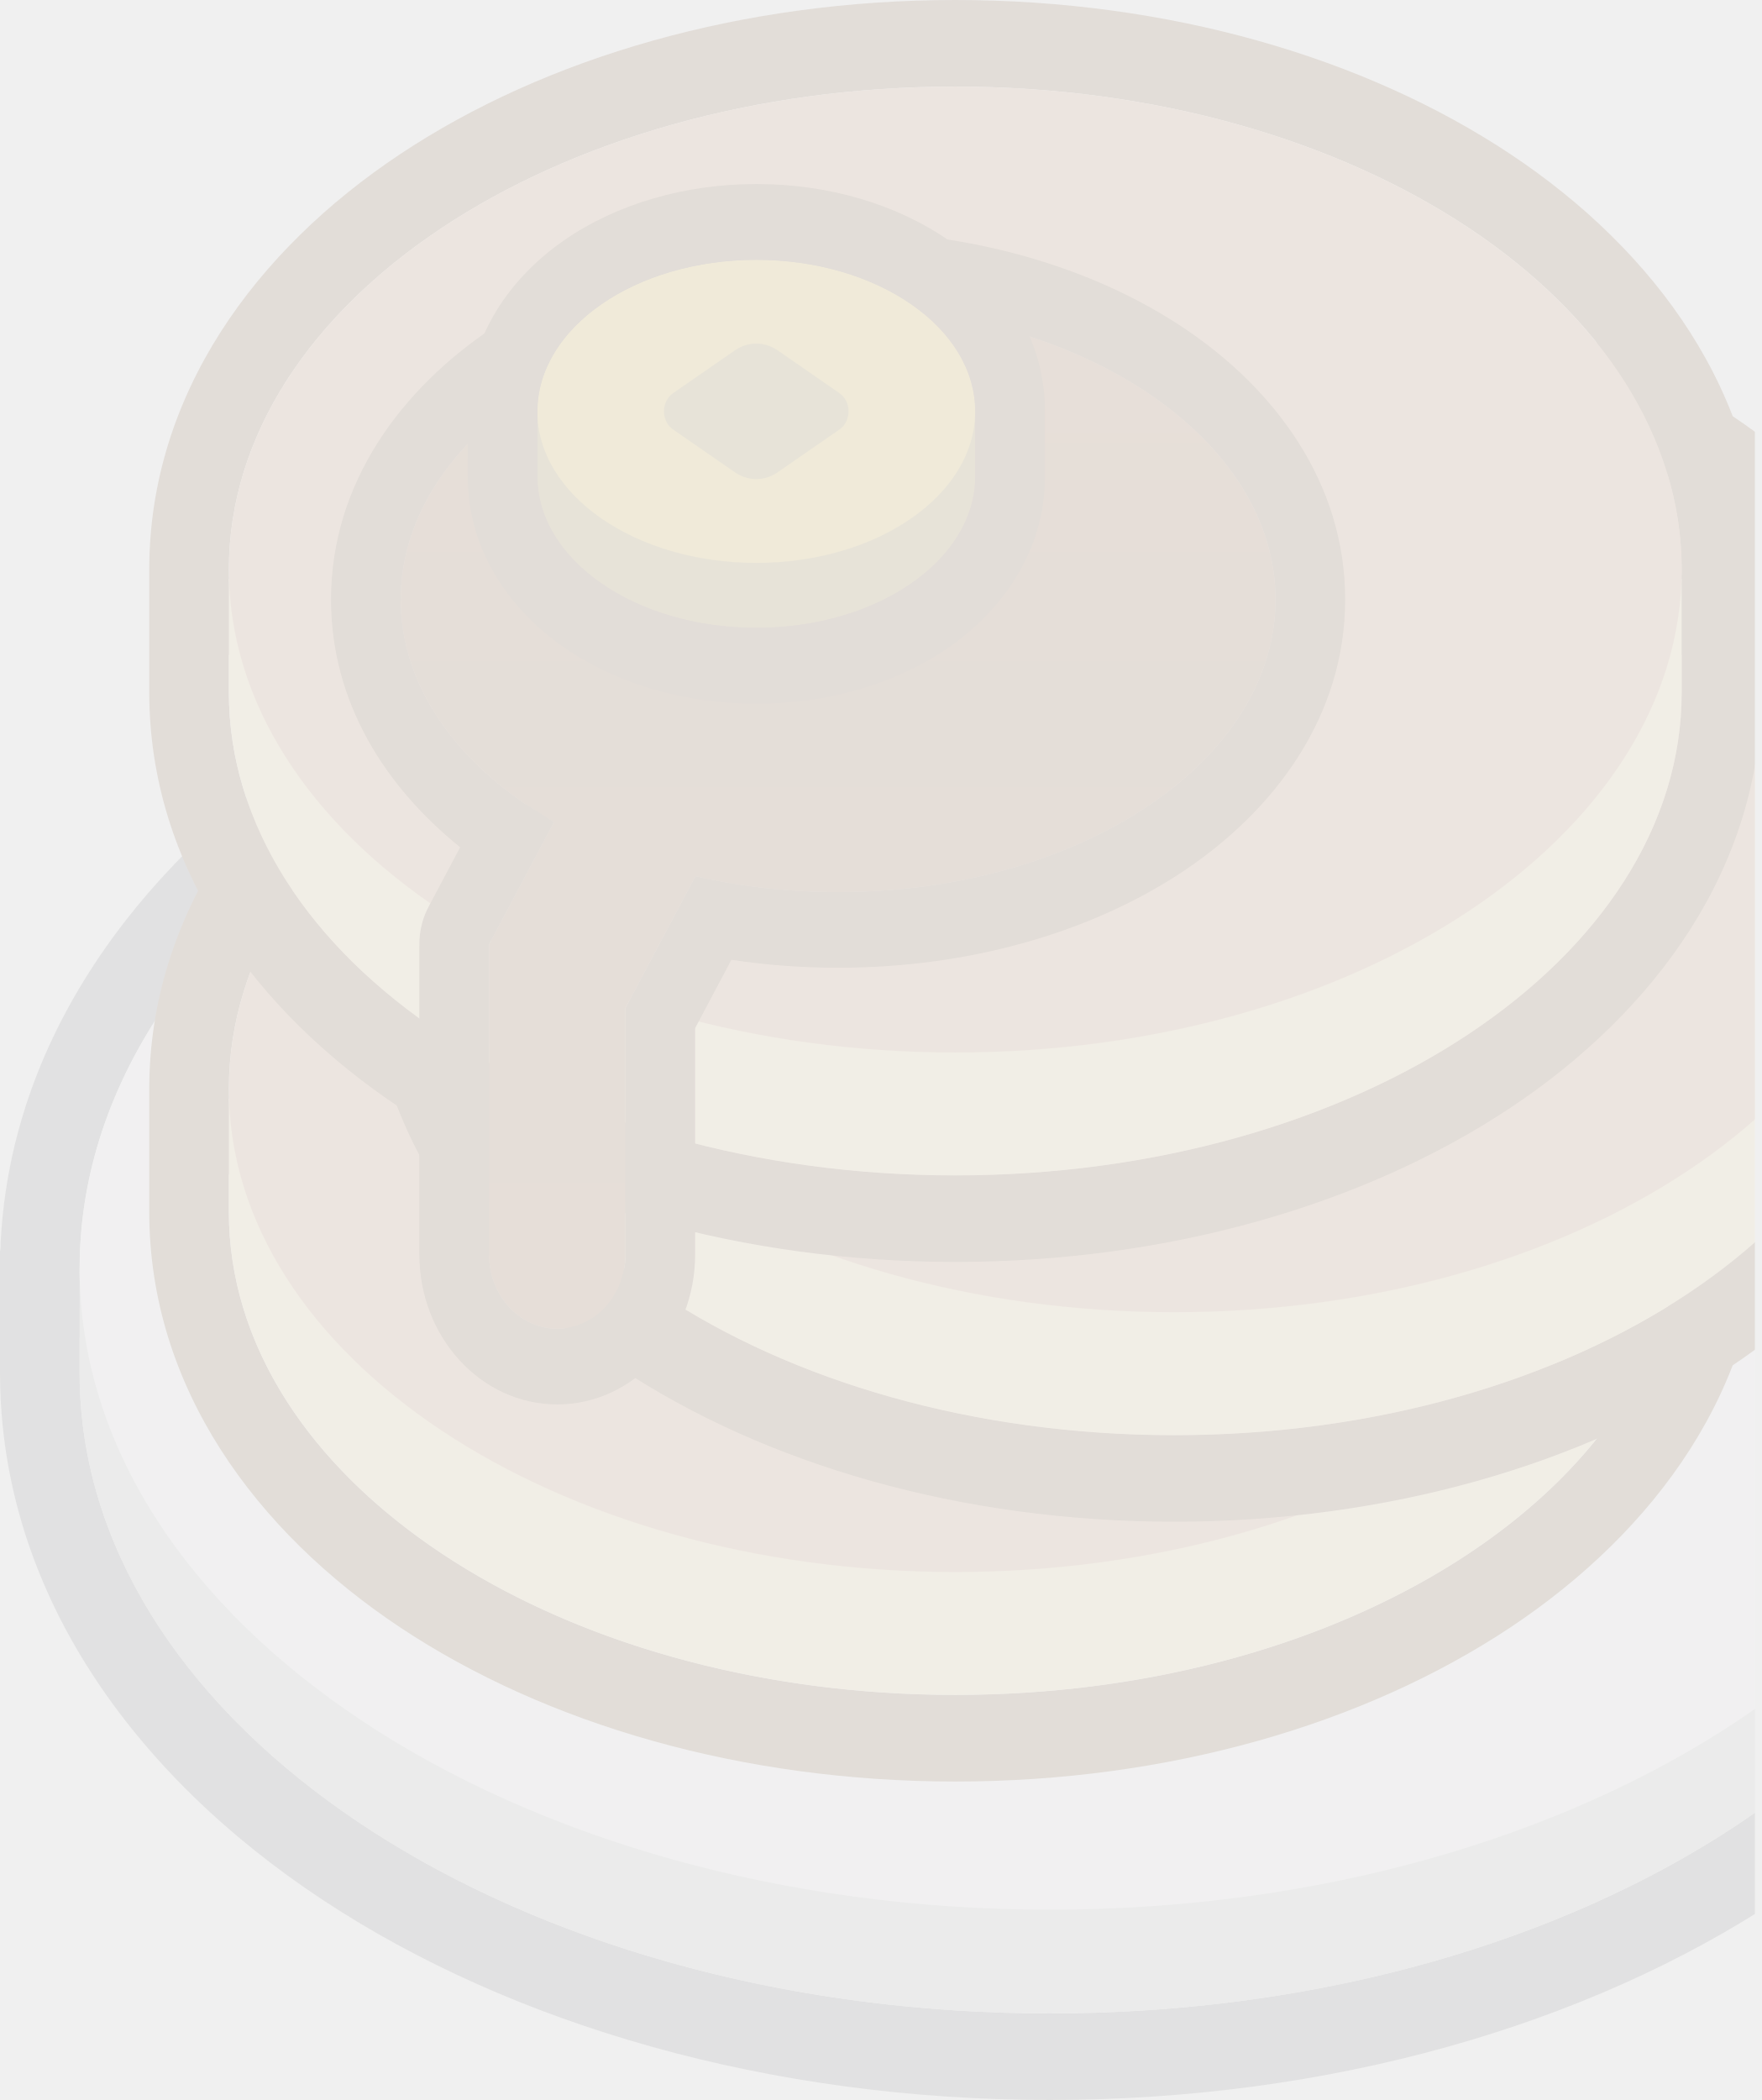
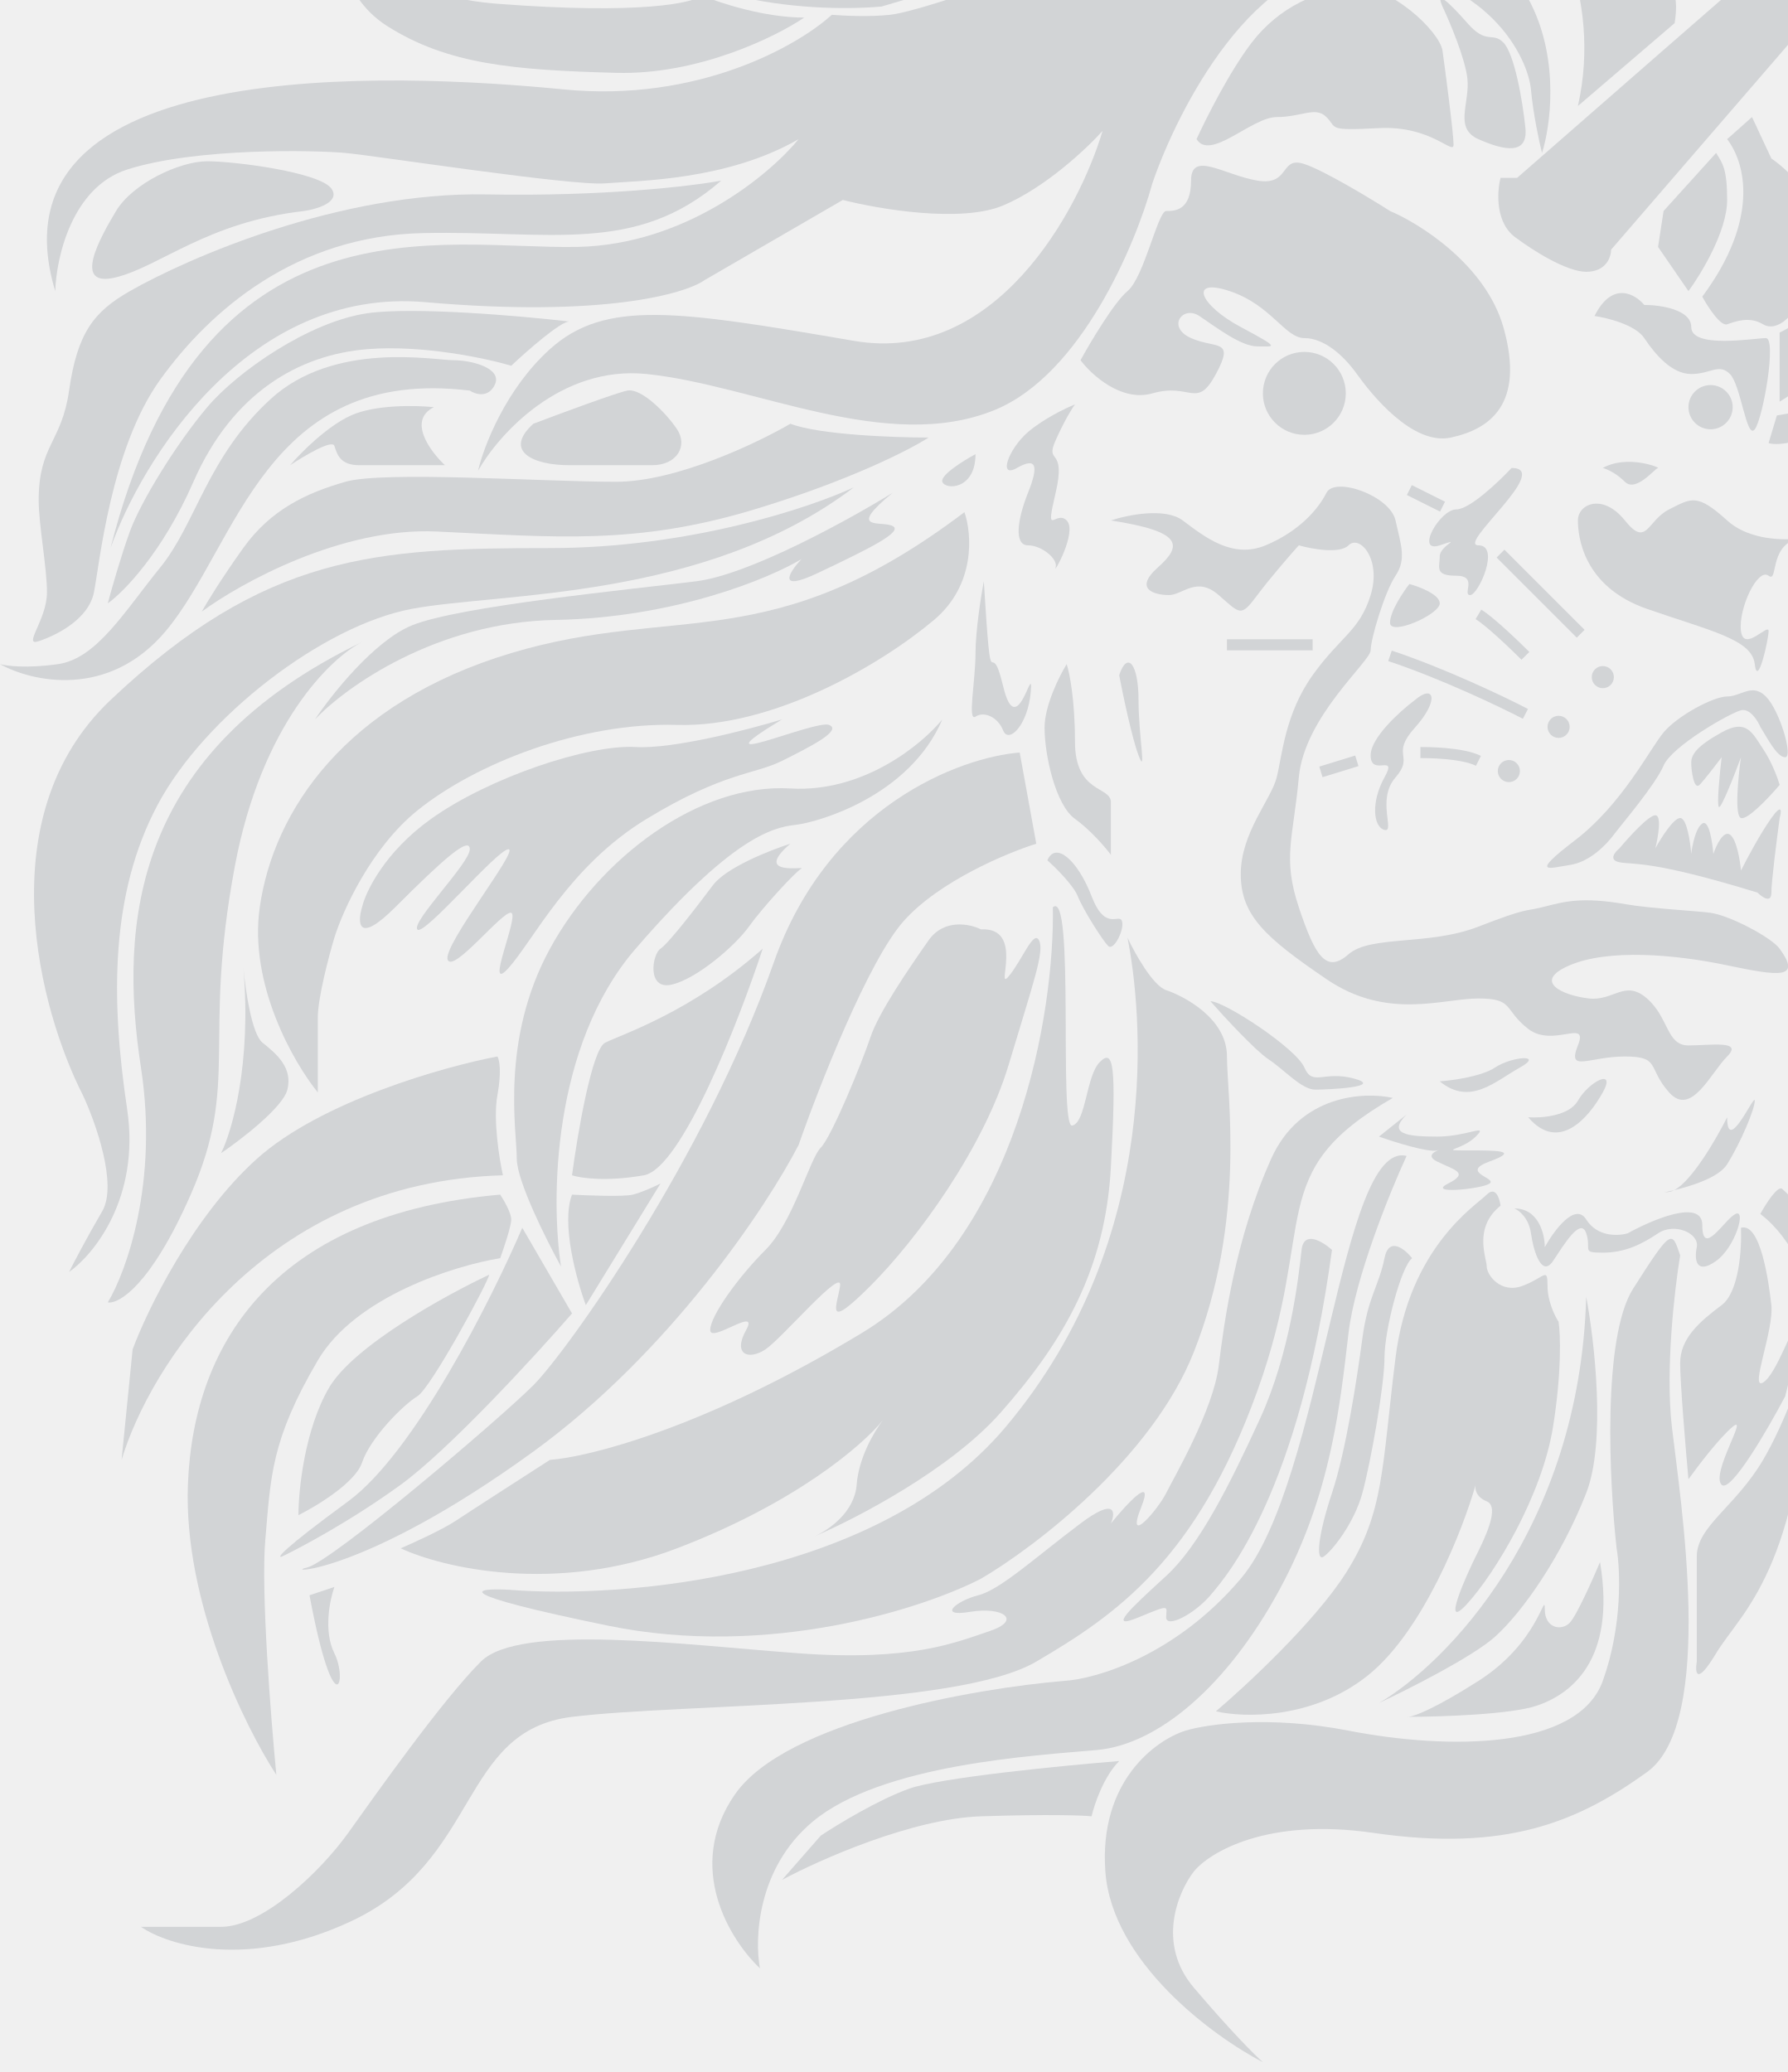
- <svg xmlns="http://www.w3.org/2000/svg" xmlns:xlink="http://www.w3.org/1999/xlink" width="193" height="230" fill="none">
-   <style>.B{fill-rule:evenodd}.C{fill:#633001}.D{fill:#fedc90}.E{fill:#d1884f}</style>
-   <g clip-path="url(#B)">
-     <g opacity=".1">
-       <path fill="#606063" d="M8.763 136.977l-.042 2a47.16 47.16 0 0 0 .597 7.484H8.72v3.87a47.15 47.15 0 0 0 .335 5.614c4.33 36.136 50.11 64.57 105.945 64.57s101.614-28.433 105.945-64.57c.222-1.852.335-3.724.335-5.614v-3.87h-.598c.395-2.46.598-4.956.598-7.484 0-.67-.015-1.336-.043-2C219.634 99.14 172.684 68.793 115 68.793S10.366 99.14 8.763 136.977zm-8.73 0c.8-23.086 15.214-42.478 35.29-55.735C56.133 67.5 84.325 59.31 115 59.31s58.867 8.19 79.677 21.934c20.075 13.257 34.498 32.65 35.29 55.735H230v13.355c0 23.966-14.67 44.097-35.323 57.735C173.867 221.81 145.675 230 115 230s-58.867-8.19-79.677-21.933C14.67 194.43 0 174.298 0 150.332v-13.355h.034z" class="B" />
-       <path fill="#bebebe" d="M221.28 150.334c0 38.76-47.583 70.183-106.28 70.183S8.72 189.095 8.72 150.334v-11.1h212.56v11.1z" />
-       <path fill="#faf9fa" d="M221.28 138.977c0 38.76-47.583 70.183-106.28 70.183S8.72 177.738 8.72 138.977 56.303 68.794 115 68.794s106.28 31.423 106.28 70.184z" />
-       <path d="M25.072 119.15v.132c0 3.19.425 6.317 1.24 9.352h-1.24v4.1a35.77 35.77 0 0 0 .406 5.375c4.052 26.686 37.95 47.515 79.167 47.515s75.115-20.83 79.167-47.515c.27-1.767.406-3.56.406-5.375v-4.1h-1.24a36.04 36.04 0 0 0 1.239-9.092l.001-.26v-.132c-.107-29.15-35.692-52.758-79.573-52.758S25.18 90 25.072 119.15zm-8.72 0h-.001v13.594c0 19.16 11.65 34.97 27.48 45.492 15.98 10.622 37.503 16.883 60.814 16.883s44.833-6.26 60.814-16.883c15.83-10.522 27.48-26.332 27.48-45.492l.001-13.462c0-19.16-11.648-34.97-27.48-45.492-15.98-10.622-37.503-16.883-60.814-16.883S59.812 63.168 43.83 73.8c-15.795 10.498-27.426 26.26-27.48 45.36z" class="B C" />
-       <path d="M184.217 132.745c0 29.2-35.626 52.89-79.573 52.89s-79.573-23.68-79.573-52.89v-12.41h159.146v12.41z" class="D" />
-       <path d="M184.217 119.282c0 29.2-35.626 52.89-79.573 52.89s-79.573-23.68-79.573-52.89 35.626-52.9 79.573-52.9 79.573 23.68 79.573 52.9z" class="E" />
-       <path d="M49.053 90.696v.132c0 3.192.425 6.317 1.24 9.353h-1.24v4.1a35.75 35.75 0 0 0 .406 5.374c4.052 26.686 37.95 47.515 79.167 47.515s75.116-20.83 79.167-47.515c.27-1.767.406-3.56.406-5.374v-4.1h-1.24c.793-2.953 1.217-5.99 1.24-9.092l.001-.26v-.132c-.107-29.15-35.692-52.758-79.573-52.758S49.16 61.547 49.053 90.696zm-8.72 0h-.001v13.595c0 19.16 11.65 34.97 27.48 45.49 15.98 10.622 37.504 16.883 60.814 16.883s44.833-6.26 60.814-16.883c15.83-10.522 27.48-26.332 27.48-45.49V90.828c0-19.16-11.65-34.97-27.48-45.49-15.98-10.622-37.503-16.882-60.814-16.882s-44.833 6.26-60.814 16.882c-15.795 10.498-27.426 26.26-27.48 45.36z" class="B C" />
-       <path d="M208.198 104.29c0 29.2-35.626 52.9-79.573 52.9s-79.573-23.68-79.573-52.9v-12.41h159.146v12.41z" class="D" />
-       <path d="M208.198 90.828c0 29.2-35.626 52.89-79.573 52.89s-79.573-23.68-79.573-52.89 35.626-52.89 79.573-52.89 79.573 23.68 79.573 52.89z" class="E" />
-       <path d="M25.072 62.242v.132a35.97 35.97 0 0 0 1.24 9.353h-1.24v4.1a35.77 35.77 0 0 0 .406 5.374c4.052 26.686 37.95 47.515 79.167 47.515s75.115-20.83 79.167-47.515a35.68 35.68 0 0 0 .406-5.374v-4.1h-1.24c.792-2.953 1.216-5.99 1.24-9.092l.001-.26v-.132c-.107-29.15-35.692-52.758-79.573-52.758S25.18 33.093 25.072 62.242zm-8.72 0h-.001v13.595c0 19.16 11.65 34.97 27.48 45.492 15.98 10.62 37.503 16.882 60.814 16.882s44.833-6.26 60.814-16.882c15.83-10.523 27.48-26.332 27.48-45.492l.001-13.463c0-19.16-11.648-34.97-27.48-45.492C149.478 6.26 127.956 0 104.645 0S59.812 6.26 43.83 16.883c-15.795 10.498-27.426 26.26-27.48 45.36z" class="B C" />
-       <path d="M184.217 75.837c0 29.2-35.626 52.9-79.573 52.9s-79.573-23.68-79.573-52.9v-12.41h159.146v12.41z" class="D" />
-       <path d="M184.217 62.374c0 29.2-35.626 52.9-79.573 52.9s-79.573-23.68-79.573-52.9 35.626-52.89 79.573-52.89 79.573 23.68 79.573 52.89z" class="E" />
-       <g class="B">
-         <path fill="url(#A)" d="M43.894 65.665c0 9.752 6.515 18.486 16.794 24.363l-7.122 13.417v33.953c0 4.5 3.346 8.13 7.475 8.13s7.475-3.64 7.475-8.13v-27.003l7.662-14.433c4.9 1.13 10.158 1.744 15.63 1.744 26.462 0 47.915-14.345 47.915-32.04s-21.453-32.04-47.915-32.04-47.915 14.345-47.915 32.04z" />
-         <path d="M60.688 90.028l-3.273-2.056c-8.37-5.77-13.52-13.636-13.52-22.307 0-17.696 21.452-32.04 47.915-32.04s47.914 14.345 47.914 32.04-21.452 32.04-47.914 32.04c-5.473 0-10.732-.614-15.63-1.744l-7.662 14.433v27.003c0 4.5-3.347 8.13-7.475 8.13s-7.475-3.64-7.475-8.13v-33.953l7.122-13.417zm-14.752 13.56v33.8c0 9.073 6.763 16.43 15.105 16.43s15.105-7.356 15.105-16.43v-24.78l3.974-7.486c3.774.572 7.686.87 11.69.87 14.41 0 27.82-3.89 37.877-10.613 9.932-6.642 17.668-16.918 17.668-29.726s-7.736-23.084-17.668-29.726c-10.057-6.725-23.468-10.614-37.877-10.614s-27.82 3.89-37.877 10.614C44 42.58 36.263 52.857 36.263 65.665c0 11.24 5.92 20.498 14.145 27.13l-3.397 6.4c-.324.6-.582 1.227-.765 1.9-.223.82-.324 1.66-.3 2.494z" class="C" />
-       </g>
-       <g fill="#9e7200">
-         <use xlink:href="#C" />
-         <path d="M58.863 45.052h47.963v7.113H58.863v-7.113z" />
-       </g>
-       <path fill="#f0b90b" d="M58.863 45.052c0 9.167 10.737 16.598 23.98 16.598s23.98-7.43 23.98-16.598-10.737-16.598-23.98-16.598-23.98 7.43-23.98 16.598z" />
-       <path fill="#9e7200" d="M73.743 43.05l6.76-4.678c1.428-.988 3.254-.988 4.682 0l6.76 4.678c1.346.932 1.346 3.07 0 4l-6.76 4.678c-1.428.99-3.254.99-4.682 0l-6.76-4.678c-1.346-.932-1.346-3.07 0-4z" />
-       <path d="M61.8 26.314c5.74-3.973 13.204-6.16 21.054-6.16s15.313 2.186 21.054 6.16c5.65 3.9 10.558 10.333 10.558 18.738v7.114c0 8.405-4.908 14.828-10.558 18.738-5.74 3.973-13.204 6.16-21.053 6.16S67.53 74.877 61.8 70.903c-5.65-3.9-10.558-10.333-10.558-18.738v-7.114c0-8.405 4.908-14.828 10.558-18.738zm21.054 2.14c-13.244 0-23.98 7.43-23.98 16.598v7.114c0 9.167 10.737 16.598 23.98 16.598s23.98-7.43 23.98-16.598v-7.114c0-9.167-10.737-16.598-23.98-16.598z" class="B C" />
-     </g>
+ <svg xmlns="http://www.w3.org/2000/svg" width="182" height="211" viewBox="0 0 182 211" fill="none">
+   <g opacity="0.25">
+     <path d="M82.439 -8.056C92.794 -6.256 103.636 -8.807 107.763 -10.307C104.105 -8.056 100.166 -2.992 99.322 -2.429C98.646 -1.979 92.662 -0.178 89.755 0.666C82.252 1.323 66.12 0.216 61.618 -9.463C55.991 -21.562 66.12 -28.596 64.432 -25.22C63.081 -22.519 64.432 -19.03 65.276 -17.623C66.683 -15.184 72.085 -9.857 82.439 -8.056Z" fill="#777E89" />
+     <path d="M127.458 4.324C125.207 7.25 122.769 12.108 121.831 14.172C123.238 16.423 127.458 11.921 129.991 11.921C132.523 11.921 133.93 10.795 135.055 11.921C136.181 13.046 135.055 13.328 140.401 13.046C145.747 12.765 147.998 15.86 147.998 14.735C147.998 13.609 147.154 7.138 146.873 5.168C146.591 3.198 141.527 -1.585 137.869 -1.304C134.211 -1.022 130.272 0.666 127.458 4.324Z" fill="#777E89" />
+     <path d="M149.405 7.982C149.18 5.956 147.623 2.26 146.873 0.666C146.126 -1.022 147.436 0.103 149.405 2.354C151.375 4.605 151.937 3.198 153.063 4.324C154.188 5.449 155.033 10.233 155.314 13.046C155.595 15.86 153.063 15.297 150.531 14.172C147.998 13.046 149.687 10.514 149.405 7.982Z" fill="#777E89" />
+     <path d="M170.508 2.354L160.66 10.795C163.192 -0.459 157.846 -10.307 153.907 -13.965C157.471 -12.746 165.274 -9.351 167.976 -5.524C170.677 -1.697 170.883 -0.084 170.508 2.354Z" fill="#777E89" />
+     <path d="M175.854 33.023C175.179 33.249 173.884 31.241 173.322 30.21C179.174 22.331 177.73 16.61 175.854 14.172L178.386 11.921L180.356 16.141C181.2 16.704 183.113 18.28 184.014 20.081C185.139 22.331 185.139 25.989 184.014 29.084C182.888 32.179 180.918 33.868 179.512 33.023C178.105 32.179 176.698 32.742 175.854 33.023Z" fill="#777E89" />
+     <path d="M70.903 59.191C76.305 58.516 86.472 52.907 90.88 50.187C86.097 54.126 89.755 53.001 90.88 53.563C92.006 54.126 88.629 55.814 83.283 58.347C79.007 60.373 80.376 58.253 81.595 56.94C78.313 58.909 68.709 62.905 56.553 63.13C44.398 63.355 35.169 69.977 32.074 73.259C33.763 70.727 38.096 65.268 41.922 63.693C46.705 61.723 64.15 60.035 70.903 59.191Z" fill="#777E89" />
+     <path d="M24.785 98.6C24.775 98.496 24.767 98.397 24.759 98.301C24.768 98.401 24.776 98.501 24.785 98.6C25.003 100.946 25.651 105.317 26.728 106.179C28.135 107.305 29.823 108.712 29.261 110.963C28.81 112.763 24.571 116.027 22.508 117.434C23.622 115.206 25.618 108.346 24.785 98.6Z" fill="#777E89" />
+     <path d="M72.591 90.141C73.942 88.341 78.406 86.577 80.47 85.921C76.531 89.297 82.158 88.172 81.595 88.453C81.032 88.734 77.656 92.392 76.249 94.362C74.842 96.332 70.903 99.708 68.371 100.271C65.838 100.833 66.401 97.176 67.245 96.613C68.09 96.05 70.903 92.392 72.591 90.141Z" fill="#777E89" />
+     <path d="M65.557 119.685C69.384 119.01 75.218 104.022 77.656 96.613C70.34 103.084 63.306 105.335 61.618 106.179C60.267 106.855 58.804 115.465 58.242 119.685C59.086 119.966 61.731 120.36 65.557 119.685Z" fill="#777E89" />
+     <path d="M50.645 111.525C50.194 114.001 50.832 117.997 51.207 119.685C26.897 120.36 15.192 139.287 12.378 148.666L13.504 137.411C15.005 133.378 19.638 123.849 26.166 117.997C32.693 112.144 45.205 108.618 50.645 107.586C50.832 107.868 51.095 109.049 50.645 111.525Z" fill="#777E89" />
+     <path d="M64.432 121.655C63.531 121.88 59.93 121.748 58.242 121.655C57.116 124.581 58.711 130.377 59.648 132.909L67.245 120.529C66.683 120.811 65.332 121.43 64.432 121.655Z" fill="#777E89" />
+     <path d="M58.242 133.754L53.177 125.031C50.082 132.253 42.203 147.935 35.451 152.887C28.698 157.839 28.135 158.702 28.698 158.514C30.667 157.576 35.845 154.8 40.797 151.198C45.749 147.597 54.49 138.068 58.242 133.754Z" fill="#777E89" />
+     <path d="M87.785 135.723C103.767 126.044 107.387 102.803 107.2 92.392C109.451 90.423 107.763 114.902 109.169 114.62C110.576 114.339 110.576 109.556 111.983 108.149C113.39 106.742 113.671 108.43 113.109 118.841C112.546 129.252 108.325 136.567 101.854 143.883C96.77 149.63 87.291 154.581 82.954 156.445C82.873 156.482 82.795 156.515 82.721 156.544C82.797 156.512 82.875 156.479 82.954 156.445C84.422 155.783 87.009 153.971 87.223 151.198C87.435 148.433 89.005 145.785 89.889 144.631C87.822 147.18 81.01 153.059 68.934 157.67C56.553 162.397 45.017 159.64 40.797 157.67C42.11 157.107 45.074 155.757 46.424 154.856C47.775 153.956 53.364 150.354 55.991 148.666C59.93 148.385 71.804 145.402 87.785 135.723Z" fill="#777E89" />
+     <path d="M151.375 121.655C152.275 120.754 152.688 122.03 152.782 122.78C149.968 125.031 151.375 128.126 151.375 128.97C151.375 129.814 152.782 131.784 155.033 130.94C157.283 130.096 157.565 128.97 157.565 130.94C157.565 132.516 158.315 134.035 158.69 134.598C158.878 135.817 159.028 139.662 158.128 145.29C157.002 152.324 152.219 160.202 149.405 163.297C146.591 166.392 149.405 160.202 150.249 158.514C151.093 156.826 152.782 153.449 151.375 152.887C150.249 152.436 150.155 151.574 150.249 151.198C148.936 155.794 144.903 166.111 139.276 170.613C133.648 175.115 126.614 174.927 123.801 174.271C126.896 171.645 133.874 165.154 137.025 160.202C140.964 154.012 140.683 149.51 142.09 138.255C143.496 127.001 150.249 122.78 151.375 121.655Z" fill="#777E89" />
+     <path d="M175.291 132.909C177.092 131.559 177.354 127.094 177.261 125.031C179.23 124.468 180.074 130.377 180.356 132.909C180.637 135.442 178.105 141.632 179.512 140.788C180.918 139.944 182.607 134.598 183.169 134.598C183.62 134.598 182.419 139.662 181.763 142.195C179.981 145.571 176.191 152.099 175.291 151.198C174.166 150.073 178.105 143.883 176.417 145.29C175.066 146.415 172.853 149.323 171.915 150.636C171.633 147.541 171.071 140.844 171.071 138.818C171.071 136.286 173.04 134.598 175.291 132.909Z" fill="#777E89" />
+     <path d="M188.515 128.97C187.84 125.144 184.295 121.186 182.607 119.685C189.922 108.43 181.2 105.054 183.169 105.617C184.745 106.067 185.327 105.429 185.42 105.054C187.671 107.399 192.398 113.439 193.299 118.841C194.424 125.594 192.173 129.814 190.485 133.754C188.797 137.693 189.36 133.754 188.515 128.97Z" fill="#777E89" />
+     <path d="M12.942 17.266C7.315 19.066 5.72 26.269 5.626 29.646C-1.689 5.448 40.235 7.418 57.398 9.106C71.129 10.456 81.315 4.604 84.691 1.509C85.817 1.603 88.574 1.734 90.6 1.509C92.626 1.284 97.822 -0.461 100.166 -1.305C105.043 -7.589 119.3 -19.763 137.307 -18.187C154.176 -16.711 159.029 -7.054 159.498 -1.521C159.605 -1.063 159.602 -0.705 159.535 -0.461C159.541 -0.793 159.53 -1.147 159.498 -1.521C159.15 -3.001 157.642 -5.526 153.345 -8.62C147.718 -12.672 139.933 -10.309 136.744 -8.62H145.748C147.905 -8.058 152.951 -5.469 155.877 0.383C158.804 6.236 157.847 12.951 157.003 15.577C156.722 14.452 156.103 11.582 155.877 9.106C155.596 6.011 151.657 -2.712 138.433 -3.556C127.853 -4.231 119.956 10.982 117.33 18.672C115.642 24.863 110.071 38.143 101.292 41.745C90.319 46.247 76.813 39.212 65.839 38.087C57.061 37.187 50.739 44.277 48.676 47.935C49.239 45.496 51.49 39.606 55.992 35.554C61.619 30.49 68.934 31.615 86.942 34.71C101.348 37.187 109.827 21.486 112.265 13.326C110.671 15.108 106.413 19.123 102.136 20.923C97.859 22.724 89.474 21.299 85.817 20.361L71.748 28.52C69.779 29.927 61.337 32.347 43.33 30.771C25.322 29.196 14.443 46.809 11.254 55.813C20.539 19.235 45.018 25.425 58.805 25.144C69.835 24.919 78.407 17.735 81.315 14.171C73.999 18.391 64.995 18.391 61.619 18.672C58.242 18.954 38.265 15.859 35.17 15.577C32.075 15.296 19.976 15.015 12.942 17.266Z" fill="#777E89" />
+     <path d="M55.992 55.813C70.172 55.813 82.534 51.686 86.942 49.623C71.748 61.159 50.927 60.315 41.923 62.003C32.919 63.691 20.82 72.977 16.037 81.98C11.254 90.984 11.254 101.676 12.942 112.931C14.293 121.935 9.566 127.75 7.033 129.532C7.502 128.594 8.834 126.043 10.41 123.342C11.985 120.641 9.753 114.338 8.44 111.524C4.126 103.083 -1.352 83.219 11.254 71.288C27.011 56.376 38.265 55.813 55.992 55.813Z" fill="#777E89" />
+     <path d="M78.782 98.019C84.41 82.037 97.822 77.103 103.824 76.634L105.512 85.92C102.511 86.858 95.608 89.746 92.007 93.798C88.405 97.85 83.378 110.68 81.315 116.589C78.126 122.779 68.259 137.691 54.303 147.821C36.858 160.482 28.699 160.201 31.231 159.638C33.763 159.076 50.927 144.444 54.303 141.068C57.68 137.691 71.748 117.996 78.782 98.019Z" fill="#777E89" />
+     <path d="M118.737 100.832C117.386 100.382 115.548 97.081 114.798 95.486C116.204 102.52 118.737 125.874 102.417 145.288C89.362 160.82 63.213 162.827 51.771 161.889C48.301 161.702 45.468 162.171 61.9 165.547C78.332 168.923 94.07 163.765 99.885 160.764C105.325 157.575 117.274 148.496 121.55 137.691C126.896 124.186 124.927 111.524 124.927 107.585C124.927 103.646 120.425 101.395 118.737 100.832Z" fill="#777E89" />
+     <path d="M137.307 135.722C137.982 130.095 141.528 121.372 143.216 117.714C136.463 116.026 134.687 150.916 126.334 160.764C119.651 168.642 111.544 170.987 108.326 171.174C99.322 171.925 80.02 175.282 74.843 182.711C69.666 190.139 74.374 197.623 77.376 200.437C76.813 197.436 77.094 190.251 82.722 185.524C89.756 179.615 105.512 178.771 111.703 178.209C117.893 177.646 124.927 171.737 130.273 161.889C135.619 152.041 136.463 142.756 137.307 135.722Z" fill="#777E89" />
+     <path d="M170.227 145.288C169.552 139.436 170.509 131.22 171.071 127.844L171.033 127.728C170.226 125.304 170.167 125.125 166.288 131.22C163.137 136.172 163.85 150.916 164.6 157.669C164.975 159.826 165.219 165.547 163.193 171.174C160.661 178.209 147.436 178.209 137.307 176.239C129.204 174.663 122.864 175.583 120.706 176.239C117.705 177.177 111.871 181.36 112.547 190.589C113.222 199.818 123.52 207.377 128.585 210.003C127.834 209.347 125.377 206.908 121.55 202.406C117.724 197.904 119.956 192.652 121.55 190.589C123.145 188.619 129.035 185.074 139.839 186.65C153.345 188.619 160.661 185.524 167.695 180.46C174.729 175.395 171.071 152.604 170.227 145.288Z" fill="#777E89" />
+     <path d="M196.957 106.46C197.182 100.607 192.174 96.143 189.642 94.642C190.298 92.016 192.174 87.27 194.425 89.296C197.239 91.828 198.927 93.798 199.771 102.239C200.446 108.992 197.614 116.683 196.113 119.684C196.301 117.714 196.732 112.312 196.957 106.46Z" fill="#777E89" />
+     <path d="M168.82 25.144L169.383 21.486L174.729 15.577C175.386 16.609 175.855 17.209 175.855 20.361C175.855 23.512 173.229 27.864 171.916 29.646L168.82 25.144Z" fill="#777E89" />
+     <path d="M186.828 28.52C185.703 31.221 182.608 33.21 181.201 33.866V40.901C182.795 39.963 186.49 37.299 188.516 34.148C190.542 30.996 188.985 25.519 187.954 23.174C188.047 23.831 187.954 25.819 186.828 28.52Z" fill="#777E89" />
+     <path d="M190.205 38.368C188.854 40.619 183.452 41.932 180.919 42.307L180.075 45.121C180.919 45.403 183.789 45.234 188.516 42.307C193.243 39.381 193.675 34.335 193.3 32.178C192.831 33.304 191.555 36.117 190.205 38.368Z" fill="#777E89" />
+     <path d="M90.603 -8.62C98.707 -8.17 112.55 -13.497 118.459 -16.217C98.876 -20.719 86.852 -13.591 83.288 -9.464C82.35 -9.37 82.5 -9.07 90.603 -8.62Z" fill="#777E89" />
+     <path d="M62.748 7.418C71.076 7.643 78.973 3.76 81.881 1.791C77.829 1.791 73.252 0.29 71.47 -0.46C70.626 0.29 65.28 1.51 50.649 0.384C36.018 -0.741 34.611 -9.839 35.736 -14.247L34.33 -9.464C33.954 -6.744 34.442 -0.516 39.394 2.635C45.584 6.574 52.337 7.137 62.748 7.418Z" fill="#777E89" />
+     <path d="M62.748 49.061C68.825 49.061 77.097 45.122 80.474 43.152C83.4 44.278 91.072 44.559 94.542 44.559C92.667 45.778 86.495 48.948 76.816 51.875C64.717 55.532 56.558 54.688 44.459 54.126C34.78 53.675 24.482 59.378 20.542 62.285C21.011 61.441 22.512 58.965 24.763 55.814C27.577 51.875 31.234 50.186 35.174 49.061C39.113 47.935 55.151 49.061 62.748 49.061Z" fill="#777E89" />
+     <path d="M23.919 88.171C26.62 73.765 33.673 66.975 36.862 65.38C13.508 76.635 12.101 94.08 14.352 108.711C16.153 120.416 12.852 129.532 10.976 132.627C12.101 132.815 15.365 130.883 19.417 121.654C24.482 110.118 20.542 106.179 23.919 88.171Z" fill="#777E89" />
+     <path d="M80.474 80.293C87.902 80.743 93.886 75.791 95.949 73.259C92.573 81.137 83.288 83.669 81.318 83.951C79.349 84.232 75.409 84.232 64.717 96.612C56.164 106.516 56.089 122.311 57.12 128.97C55.62 126.25 52.618 120.247 52.618 117.996C52.618 115.183 50.93 105.897 55.995 96.612C61.059 87.327 71.189 79.73 80.474 80.293Z" fill="#777E89" />
+     <path d="M129.432 117.996C132.358 111.469 138.905 111.15 141.812 111.806C128.588 119.403 134.215 124.468 128.025 141.631C121.835 158.795 113.675 164.422 105.516 169.205C97.356 173.989 69.782 173.426 58.246 174.833C46.71 176.24 48.961 189.464 35.736 195.654C25.157 200.606 17.072 198.093 14.352 196.217H22.512C26.733 196.217 32.641 190.589 35.455 186.65C38.269 182.711 45.022 173.145 48.961 169.205C52.9 165.266 69.782 167.517 81.318 168.361C92.854 169.205 97.356 167.236 100.733 166.11C104.109 164.985 102.139 163.578 98.763 164.141C95.386 164.704 97.356 163.015 99.607 162.453C101.858 161.89 105.516 158.513 110.018 155.137C113.619 152.436 113.582 154.012 113.113 155.137C114.707 153.167 117.558 150.072 116.208 153.449C114.52 157.669 117.896 153.73 118.74 152.042C119.584 150.354 123.523 143.601 124.086 139.099C124.649 134.597 125.774 126.156 129.432 117.996Z" fill="#777E89" />
+     <path d="M179.516 148.665C181.767 144.839 183.643 139.38 184.299 137.129C183.455 159.92 177.265 164.141 174.733 168.361C172.707 171.738 172.575 170.331 172.763 169.205V158.513C172.763 155.418 176.702 153.449 179.516 148.665Z" fill="#777E89" />
+     <path d="M190.489 51.875C190.039 50.974 185.425 47.748 183.174 46.247C185.987 44.84 195.272 47.091 191.615 47.654C187.957 48.217 189.364 49.061 191.615 50.749C193.866 52.437 194.71 56.658 195.272 58.627C195.835 60.597 193.866 66.224 193.303 65.38C192.74 64.536 191.333 60.034 191.615 58.627C191.896 57.221 191.052 53 190.489 51.875Z" fill="#777E89" />
+     <path d="M33.764 19.236C34.665 20.586 32.264 21.299 30.951 21.487C21.103 22.612 16.319 27.114 11.818 28.239C7.316 29.365 10.129 24.3 11.818 21.487C13.506 18.673 18.289 16.422 21.103 16.422C23.916 16.422 32.639 17.547 33.764 19.236Z" fill="#777E89" />
+     <path d="M50.365 39.213C49.69 40.563 48.395 40.151 47.833 39.776C27.011 37.243 24.198 55.532 16.882 64.255C11.03 71.233 3.189 69.413 0 67.631C0.657 67.819 2.757 68.081 5.909 67.631C9.848 67.068 12.662 62.285 16.319 57.783C19.977 53.281 21.103 46.529 27.574 40.62C34.046 34.711 44.175 36.681 46.145 36.681C48.114 36.681 51.209 37.525 50.365 39.213Z" fill="#777E89" />
+     <path d="M64.715 76.072C68.541 76.297 76.251 74.29 79.627 73.258C70.342 78.886 83.004 73.258 84.411 73.821C85.817 74.384 82.441 76.072 79.627 77.479C76.814 78.886 73.719 78.605 65.84 83.388C57.962 88.171 54.304 95.768 51.772 98.582C49.24 101.395 52.897 93.236 52.053 92.954C51.209 92.673 46.145 99.144 45.582 97.738C45.019 96.331 52.897 86.483 51.772 86.483C50.646 86.483 43.05 95.487 42.487 94.643C41.924 93.799 47.833 87.89 47.833 86.483C47.833 85.076 45.019 87.608 40.236 92.392C36.409 96.218 36.39 93.986 36.859 92.392C37.234 90.797 39.167 86.764 43.894 83.388C49.802 79.167 59.932 75.791 64.715 76.072Z" fill="#777E89" />
+     <path d="M94.54 95.768C96.116 93.517 98.76 94.08 99.886 94.643C104.388 94.405 101.293 101.114 102.7 99.426C104.107 97.738 105.232 94.643 105.795 95.768C106.357 96.894 105.232 99.989 102.7 108.43C100.167 116.871 93.415 126.156 88.631 130.939C83.848 135.722 85.255 132.909 85.536 130.939C85.817 128.97 79.627 136.285 77.939 137.411C76.251 138.536 74.563 137.973 75.97 135.441C77.376 132.909 72.312 136.848 72.312 135.441C72.312 134.034 75.126 130.095 77.939 127.281C80.753 124.468 82.441 117.996 83.567 116.871C84.692 115.745 87.787 108.148 88.631 105.616C89.475 103.084 92.57 98.582 94.54 95.768Z" fill="#777E89" />
+     <path d="M33.483 141.35C35.959 137.073 45.394 131.877 49.802 129.814C49.802 130.376 43.894 141.35 42.487 142.194C41.08 143.038 37.703 146.414 36.859 148.947C36.184 150.973 32.264 153.355 30.388 154.293C30.388 151.76 31.007 145.627 33.483 141.35Z" fill="#777E89" />
+     <path d="M34.046 161.608L31.513 162.453C34.046 175.958 35.453 171.175 34.046 168.361C32.92 166.11 33.577 162.921 34.046 161.608Z" fill="#777E89" />
+     <path d="M132.525 127.281C132.75 125.256 134.682 126.437 135.62 127.281C132.258 151.933 124.992 160.408 123.262 162.426L123.24 162.453C121.551 164.422 118.738 165.829 118.738 164.703C118.738 163.578 119.3 163.297 115.924 164.703C112.637 166.073 115.217 163.709 118.471 160.727L118.738 160.483C122.114 157.388 125.209 151.198 128.304 144.445C131.36 137.778 132.222 130.013 132.514 127.38L132.525 127.281Z" fill="#777E89" />
+     <path d="M140.966 128.125C141.416 125.875 143.029 127.188 143.78 128.125C142.654 128.97 140.966 135.441 140.966 138.255C140.966 141.068 139.559 148.947 138.715 152.042C137.871 155.137 135.62 157.951 134.776 158.513C133.932 159.076 134.213 156.262 135.62 152.042C137.027 147.821 138.152 140.506 138.715 136.285C139.278 132.065 140.403 130.939 140.966 128.125Z" fill="#777E89" />
+     <path d="M161.506 152.042C163.532 146.865 162.35 136.567 161.506 132.065C160.831 155.7 147.156 169.487 140.403 173.426C143.404 172.019 149.97 168.699 152.221 166.673C155.034 164.141 158.973 158.513 161.506 152.042Z" fill="#777E89" />
+     <path d="M92.57 182.148C95.722 181.023 108.139 179.804 113.954 179.335C112.379 180.91 111.422 183.743 111.141 184.962C110.297 184.868 106.864 184.737 99.886 184.962C92.908 185.187 83.473 189.37 79.627 191.434L83.567 186.932C85.255 185.806 89.419 183.274 92.57 182.148Z" fill="#777E89" />
+     <path d="M49.521 19.798C61.451 20.023 70.436 18.954 73.437 18.391C64.715 25.988 55.992 23.456 43.049 23.737C30.106 24.018 21.384 31.616 16.319 38.65C11.255 45.684 10.129 57.501 9.566 60.315C9.004 63.129 5.627 64.733 3.939 65.296C2.251 65.858 4.783 63.129 4.783 60.315C4.783 57.798 3.939 53.462 3.939 50.946C3.939 45.318 6.278 45.067 7.034 39.775C7.878 33.866 9.566 31.736 13.224 29.646C19.133 26.269 34.608 19.517 49.521 19.798Z" fill="#777E89" />
+     <path d="M37.422 31.897C42.149 31.221 53.085 32.178 57.962 32.741C57.061 32.741 53.648 35.742 52.053 37.243C49.521 36.492 43.049 35.104 37.422 35.555C30.388 36.117 23.635 40.056 19.696 49.06C16.544 56.263 12.568 60.315 10.973 61.441C11.348 60.034 12.324 56.601 13.224 54.125C14.35 51.03 18.007 45.121 21.102 41.463C24.198 37.806 31.513 32.741 37.422 31.897Z" fill="#777E89" />
+     <path d="M35.734 42.307C38.21 41.182 42.393 41.276 44.175 41.463C41.474 42.814 43.8 45.965 45.3 47.372H36.578C34.608 47.372 34.327 46.247 34.045 45.403C33.82 44.727 30.95 46.434 29.544 47.372C30.575 46.153 33.258 43.433 35.734 42.307Z" fill="#777E89" />
+     <path d="M63.871 39.775C62.745 40 57.024 42.12 54.304 43.152C51.209 45.965 54.304 47.372 57.962 47.372H66.403C68.935 47.372 70.061 45.403 68.935 43.714C67.81 42.026 65.277 39.494 63.871 39.775Z" fill="#777E89" />
+     <path d="M95.103 63.129C99.379 59.527 98.948 54.313 98.198 52.155C78.502 67.068 68.935 61.441 52.053 66.505C35.171 71.57 27.855 82.543 26.448 92.391C25.323 100.269 29.919 108.242 32.357 111.243V103.646C32.357 101.62 33.483 97.362 34.045 95.486C34.89 92.766 37.76 86.37 42.486 82.543C48.395 77.76 59.087 73.539 68.935 73.821C78.783 74.102 89.757 67.631 95.103 63.129Z" fill="#777E89" />
+     <path d="M52.053 124.186C52.053 123.511 51.303 122.216 50.928 121.654C28.418 123.623 19.696 136.285 19.133 151.197C18.683 163.127 24.948 175.864 28.137 180.741C27.574 174.926 26.561 162.002 27.011 156.825C27.574 150.353 27.574 146.695 32.357 138.536C36.184 132.008 46.332 128.875 50.928 128.125C51.303 127.093 52.053 124.861 52.053 124.186Z" fill="#777E89" />
+     <path d="M159.817 165.266C160.493 164.59 162.162 160.858 162.912 159.076C164.601 169.205 159.817 172.581 156.441 173.707C153.797 174.588 146.804 174.822 143.431 174.832C143.333 174.845 143.263 174.844 143.217 174.832C143.286 174.832 143.358 174.832 143.431 174.832C144.125 174.74 146.189 173.939 150.532 171.174C156.722 167.235 157.285 161.889 157.285 163.859C157.285 165.828 158.973 166.11 159.817 165.266Z" fill="#777E89" />
+     <path d="M181.483 121.091C181.033 120.641 179.795 122.591 179.232 123.623C185.76 128.575 187.016 142.006 186.829 148.102C187.204 144.726 187.729 136.622 186.829 131.22C185.703 124.467 182.046 121.654 181.483 121.091Z" fill="#777E89" />
+     <path d="M187.954 96.049C187.673 96.612 184.015 101.395 183.452 101.676C192.906 108.654 194.707 117.527 194.426 121.091C194.707 120.153 195.382 116.758 195.833 110.68C196.395 103.083 191.612 98.3 190.487 96.893C189.361 95.486 188.236 95.486 187.954 96.049Z" fill="#777E89" />
+     <path d="M161.506 27.677C159.48 27.677 155.973 25.426 154.472 24.3C152.221 22.835 152.409 19.563 152.784 18.11H154.472C170.979 3.667 204.556 -25.614 206.807 -27.19C209.058 -28.766 208.87 -27.096 208.495 -26.064L164.038 25.426C164.038 26.176 163.532 27.677 161.506 27.677Z" fill="#777E89" />
+     <path d="M137.026 40.057C137.026 42.388 135.137 44.278 132.806 44.278C130.475 44.278 128.585 42.388 128.585 40.057C128.585 37.726 130.475 35.837 132.806 35.837C135.137 35.837 137.026 37.726 137.026 40.057Z" fill="#777E89" />
+     <path d="M176.418 41.464C176.418 42.707 175.41 43.715 174.167 43.715C172.924 43.715 171.916 42.707 171.916 41.464C171.916 40.221 172.924 39.213 174.167 39.213C175.41 39.213 176.418 40.221 176.418 41.464Z" fill="#777E89" />
+     <path d="M120.424 53.001C118.624 51.65 114.797 52.438 113.109 53.001C120.424 54.126 120.424 55.533 117.892 57.784C115.36 60.035 117.611 60.598 119.017 60.598C120.424 60.598 121.831 58.628 124.082 60.598C126.333 62.567 126.333 62.849 128.021 60.598C129.372 58.797 131.398 56.471 132.242 55.533C133.555 55.908 136.406 56.434 137.306 55.533C138.432 54.408 140.683 56.94 139.557 60.598C138.432 64.256 136.462 64.818 133.649 68.757C130.835 72.697 130.554 76.917 129.991 79.168C129.428 81.419 126.333 84.796 126.333 89.016C126.333 93.237 128.865 95.488 135.056 99.708C141.246 103.929 146.873 101.678 150.531 101.678C154.189 101.678 153.063 102.803 155.595 104.773C158.128 106.742 161.786 103.647 160.66 106.461C159.535 109.275 161.786 107.586 165.443 107.586C169.101 107.586 167.694 108.712 169.945 111.244C172.196 113.777 174.166 109.275 175.854 107.586C177.542 105.898 174.166 106.461 171.915 106.461C169.664 106.461 169.945 103.647 167.694 101.678C165.443 99.708 164.318 101.959 161.786 101.678C159.253 101.396 155.877 99.99 159.816 98.301C163.755 96.613 170.508 97.176 175.854 98.301C181.2 99.427 183.451 99.708 181.2 96.613C180.348 95.442 176.135 93.237 174.166 92.955C172.92 92.777 167.941 92.502 165.725 92.111C160.941 91.267 159.253 91.83 157.002 92.392C155.254 92.829 155.595 92.392 150.531 94.362C145.466 96.332 139.557 95.206 137.306 97.176C135.056 99.145 133.93 97.457 132.242 92.392C130.554 87.328 131.679 85.358 132.242 79.168C132.805 72.978 139.557 67.351 139.557 66.225C139.557 65.1 140.964 60.316 142.09 58.628C143.215 56.94 142.652 55.533 142.09 53.001C141.527 50.468 135.9 48.499 135.056 50.187C134.211 51.875 132.242 54.126 128.865 55.533C125.489 56.94 122.675 54.689 120.424 53.001Z" fill="#777E89" />
+     <path d="M184.295 54.689C183.926 54.767 183.453 54.837 182.914 54.878C180.095 55.757 181.065 59.371 180.075 58.628C178.949 57.784 176.979 62.005 177.261 64.256C177.542 66.507 180.075 63.411 180.075 64.256C180.075 65.1 178.949 70.164 178.668 67.632C178.386 65.1 174.166 64.256 167.694 62.005C161.223 59.754 160.66 54.689 160.66 53.001C160.66 51.313 163.192 50.187 165.443 53.001C167.694 55.815 167.694 53.001 169.945 51.875C172.196 50.75 172.759 50.187 175.854 53.001C177.817 54.785 180.852 55.037 182.914 54.878C183.299 54.758 183.754 54.689 184.295 54.689Z" fill="#777E89" />
+     <path d="M187.109 55.533C187.784 55.533 188.891 54.97 189.36 54.689C191.16 54.689 190.11 56.752 189.36 57.784C188.609 58.347 187.109 59.979 187.109 62.005C187.109 64.031 183.92 64.912 182.326 65.1C182.326 64.068 182.719 61.723 184.295 60.598C186.265 59.191 186.265 55.533 187.109 55.533Z" fill="#777E89" />
+     <path d="M170.469 121.197C172.264 120.261 174.747 115.99 175.854 113.777C175.854 117.716 178.668 111.244 178.668 112.088C178.668 112.932 177.261 116.309 175.854 118.56C174.977 119.963 172.025 120.819 170.469 121.197C170.286 121.292 170.111 121.353 169.945 121.374C169.097 121.48 169.527 121.426 170.469 121.197Z" fill="#777E89" />
+     <path d="M104.668 43.997C106.243 42.647 108.513 41.559 109.451 41.183C109.17 41.559 108.382 42.815 107.481 44.841C106.356 47.373 108.607 45.404 107.481 50.187C106.356 54.97 107.481 51.875 108.607 53.001C109.732 54.126 107.2 58.628 107.481 57.784C107.763 56.94 106.074 55.533 104.668 55.533C103.261 55.533 103.542 53.001 104.668 50.187C105.793 47.373 105.512 46.529 103.542 47.655C101.573 48.78 102.698 45.685 104.668 43.997Z" fill="#777E89" />
+     <path d="M106.356 74.103C106.356 71.853 107.856 68.851 108.607 67.632C108.888 68.476 109.451 71.234 109.451 75.51C109.451 80.856 113.109 80.012 113.109 81.701V87.046C112.546 86.296 111.027 84.514 109.451 83.389C107.481 81.982 106.356 76.917 106.356 74.103Z" fill="#777E89" />
+     <path d="M115.922 76.917C115.247 75.117 114.328 70.727 113.953 68.757C114.797 66.225 115.922 67.632 115.922 71.29C115.922 74.948 116.767 79.168 115.922 76.917Z" fill="#777E89" />
+     <path d="M152.219 108.712C150.868 109.612 147.905 110.025 146.592 110.119C149.687 112.651 152.219 110.119 154.751 108.712C157.284 107.305 153.907 107.586 152.219 108.712Z" fill="#777E89" />
+     <path d="M160.66 112.088C159.76 113.664 156.909 113.87 155.595 113.777C158.741 117.434 161.786 113.777 163.192 111.244C164.599 108.712 161.786 110.119 160.66 112.088Z" fill="#777E89" />
+     <path d="M139.557 76.917C139.557 75.117 142.559 72.415 144.059 71.29C146.029 69.601 146.592 71.29 144.059 74.103C141.527 76.917 144.059 76.917 142.09 79.168C140.12 81.419 142.09 84.796 140.964 84.514C139.839 84.233 139.557 81.701 140.964 79.168C142.371 76.636 139.557 79.168 139.557 76.917Z" fill="#777E89" />
+     <path d="M148.28 51.875C149.63 51.875 152.594 49.062 153.907 47.655C158.128 47.655 148.28 55.533 150.531 55.533C152.782 55.533 150.531 60.598 149.687 60.598C148.843 60.598 150.531 58.628 148.28 58.628C146.029 58.628 146.592 57.784 146.592 56.659C146.592 55.533 149.124 54.689 146.592 55.533C144.059 56.377 146.592 51.875 148.28 51.875Z" fill="#777E89" />
+     <path d="M165.443 49.062C164.543 48.161 163.568 47.749 163.192 47.655C165.725 46.248 169.101 47.655 168.82 47.655C168.538 47.655 166.569 50.187 165.443 49.062Z" fill="#777E89" />
+     <path d="M189.361 81.699C193.112 82.919 206.187 85.948 208.212 87.524M189.361 75.509C192.831 75.509 211.139 77.704 213.84 78.604M188.235 69.6C191.143 68.287 214.346 65.436 221.999 64.536M187.672 64.536L191.33 62.566M196.676 60.597L213.84 56.376M160.942 64.536C158.785 62.379 154.133 57.727 152.783 56.376M146.874 51.593L143.497 49.905M155.315 66.787C154.19 65.661 151.657 63.242 150.532 62.566M155.315 72.696C152.97 71.476 146.93 68.588 141.528 66.787M133.65 65.661C131.68 65.661 127.178 65.661 124.927 65.661M150.532 77.479C148.843 76.635 145.186 76.635 144.623 76.635M138.151 77.479L134.494 78.604" stroke="#777E89" stroke-width="1.125" stroke-linejoin="round" />
+     <path d="M179.514 76.269C180.414 77.62 181.015 79.27 181.202 79.927C180.171 81.146 177.938 83.528 177.263 83.303C176.588 83.078 176.982 79.083 177.263 77.113C176.607 78.895 175.237 82.403 175.012 82.178C174.787 81.953 175.106 78.708 175.294 77.113C174.731 77.864 173.493 79.477 173.043 79.927C172.48 80.49 172.199 78.52 172.199 77.676C172.199 76.832 172.761 75.988 175.294 74.581C177.826 73.174 178.389 74.581 179.514 76.269Z" fill="#777E89" />
+     <path d="M180.358 90.9C180.358 92.026 179.42 91.369 178.951 90.9C167.978 87.524 166.29 88.087 164.883 87.805C163.757 87.58 164.414 86.773 164.883 86.398C165.821 85.273 167.865 83.022 168.541 83.022C169.216 83.022 168.822 85.273 168.541 86.398C169.103 85.367 170.398 83.303 171.073 83.303C171.748 83.303 172.105 85.742 172.199 86.961C172.292 86.117 172.649 84.316 173.324 83.866C173.999 83.416 174.356 85.742 174.449 86.961C174.731 86.117 175.462 84.541 176.138 84.992C176.813 85.442 177.169 87.618 177.263 88.649C177.826 87.524 179.233 84.879 180.358 83.303C181.484 81.728 181.39 82.647 181.202 83.303C180.921 85.367 180.358 89.775 180.358 90.9Z" fill="#777E89" />
+     <path d="M177.264 72.33C178.165 72.105 178.952 73.362 179.234 74.019C179.941 75.144 180.922 77.114 181.766 77.114C182.61 77.114 181.203 72.33 179.796 70.924C178.39 69.517 177.264 70.924 175.857 70.924C174.45 70.924 170.793 72.893 169.386 74.581C167.979 76.269 165.165 81.897 160.382 85.555C155.599 89.213 157.85 88.368 159.819 88.087C161.789 87.806 163.477 86.117 164.321 84.992C165.165 83.867 168.542 79.927 169.386 77.958C170.23 75.988 176.139 72.612 177.264 72.33Z" fill="#777E89" />
+     <path d="M167.416 34.43C166.516 33.079 163.665 32.366 162.352 32.179C164.152 28.577 166.478 29.928 167.416 31.053C169.011 31.053 172.199 31.503 172.199 33.304C172.199 35.555 178.671 34.43 179.796 34.43C180.922 34.43 179.515 42.589 178.671 43.715C177.827 44.84 177.264 39.213 176.139 38.087C175.013 36.962 174.169 38.087 172.199 38.087C170.23 38.087 168.542 36.118 167.416 34.43Z" fill="#777E89" />
+     <path d="M132.808 16.703C134.834 17.379 139.467 20.174 141.53 21.487C144.625 22.8 151.266 27.002 153.066 33.304C155.317 41.183 151.66 43.715 147.72 44.559C143.781 45.403 139.561 40.057 138.154 38.087C136.747 36.118 134.777 34.43 132.808 34.43C130.838 34.43 129.431 31.053 125.211 29.646C120.99 28.24 122.116 31.053 126.336 33.304C130.557 35.555 129.713 35.274 128.025 35.274C126.336 35.274 123.804 33.304 122.116 32.179C120.428 31.053 118.739 33.304 121.272 34.43C123.804 35.555 125.774 34.43 123.804 38.087C121.834 41.745 121.272 38.932 117.333 40.057C114.181 40.958 111.142 38.181 110.017 36.681C111.049 34.805 113.45 30.772 114.8 29.646C116.488 28.24 117.895 21.487 118.739 21.487C119.583 21.487 121.272 21.487 121.272 18.392C121.272 15.297 124.648 17.829 128.025 18.392C131.401 18.954 130.275 15.859 132.808 16.703Z" fill="#777E89" />
+     <path d="M141.53 63.411C141.53 62.285 142.843 60.316 143.5 59.472C144.532 59.753 146.595 60.541 146.595 61.441C146.595 62.567 141.53 64.818 141.53 63.411Z" fill="#777E89" />
+     <path d="M99.325 46.247C98.106 46.904 95.723 48.386 95.948 49.061C96.23 49.905 99.325 49.905 99.325 46.247Z" fill="#777E89" />
+     <path d="M99.325 66.506C99.325 64.255 99.888 60.691 100.169 59.19C101.013 72.696 100.732 63.974 102.139 69.882C103.545 75.791 105.234 67.069 104.952 70.445C104.671 73.821 102.701 75.791 102.139 74.384C101.576 72.977 100.169 72.415 99.325 72.977C98.481 73.54 99.325 69.32 99.325 66.506Z" fill="#777E89" />
+     <path d="M109.736 91.266C109.285 90.141 107.485 88.359 106.641 87.609C107.485 85.639 109.736 87.609 111.142 91.266C112.549 94.924 113.956 92.954 114.237 93.799C114.519 94.643 113.393 96.894 112.831 96.331C112.268 95.768 110.298 92.673 109.736 91.266Z" fill="#777E89" />
+     <path d="M129.15 107.867C127.799 106.967 124.648 103.553 123.241 101.958C124.648 101.958 131.964 106.742 132.808 108.711C133.652 110.681 134.777 108.993 137.872 109.837C140.968 110.681 135.34 110.962 133.933 110.962C132.526 110.962 130.838 108.993 129.15 107.867Z" fill="#777E89" />
+     <path d="M140.405 115.745L143.218 113.494C141.249 115.464 143.218 115.745 146.314 115.745C149.409 115.745 151.66 114.339 150.253 115.745C148.846 117.152 146.314 117.152 149.409 117.152C152.504 117.152 154.755 117.152 151.66 118.278C148.564 119.403 152.504 119.966 151.66 120.529C150.815 121.091 145.188 121.654 147.439 120.529C149.69 119.403 148.002 119.122 146.314 118.278C145.007 117.624 146.398 117.139 146.571 117.084C146.538 117.094 146.459 117.116 146.314 117.152C145.413 117.377 141.999 116.308 140.405 115.745Z" fill="#777E89" />
+     <path d="M155.88 125.593C155.655 124.018 154.661 123.249 154.192 123.061C156.668 123.061 157.287 125.687 157.287 127C158.225 125.312 160.382 122.386 161.507 124.186C162.633 125.987 164.79 125.875 165.728 125.593C168.26 124.186 173.325 122.048 173.325 124.749C173.325 128.126 175.576 124.186 176.701 123.624C177.827 123.061 176.701 127 174.732 128.407C172.762 129.814 172.481 128.407 172.762 127C173.044 125.593 170.511 124.468 168.823 125.593C167.135 126.719 165.447 127.563 163.196 127.563C160.945 127.563 162.07 127.281 161.507 125.593C160.945 123.905 159.257 126.719 158.131 128.407C157.006 130.095 156.161 127.563 155.88 125.593Z" fill="#777E89" />
+     <path d="M193.302 84.513C193.115 85.545 192.852 87.609 193.302 87.609C193.865 87.609 194.428 85.358 193.302 84.513Z" fill="#777E89" />
+     <path d="M185.705 70.361C185.705 70.827 185.327 71.205 184.861 71.205C184.395 71.205 184.017 70.827 184.017 70.361C184.017 69.895 184.395 69.517 184.861 69.517C185.327 69.517 185.705 69.895 185.705 70.361Z" fill="#777E89" />
+     <path d="M187.393 74.581C187.393 75.203 186.89 75.707 186.268 75.707C185.646 75.707 185.142 75.203 185.142 74.581C185.142 73.96 185.646 73.456 186.268 73.456C186.89 73.456 187.393 73.96 187.393 74.581Z" fill="#777E89" />
+     <path d="M187.956 80.771C187.956 81.393 187.452 81.897 186.831 81.897C186.209 81.897 185.705 81.393 185.705 80.771C185.705 80.15 186.209 79.646 186.831 79.646C187.452 79.646 187.956 80.15 187.956 80.771Z" fill="#777E89" />
+     <path d="M154.755 78.52C154.755 79.142 154.251 79.646 153.629 79.646C153.008 79.646 152.504 79.142 152.504 78.52C152.504 77.899 153.008 77.395 153.629 77.395C154.251 77.395 154.755 77.899 154.755 78.52Z" fill="#777E89" />
+     <path d="M159.819 74.019C159.819 74.64 159.315 75.144 158.694 75.144C158.072 75.144 157.568 74.64 157.568 74.019C157.568 73.397 158.072 72.893 158.694 72.893C159.315 72.893 159.819 73.397 159.819 74.019Z" fill="#777E89" />
+     <path d="M164.321 68.954C164.321 69.576 163.817 70.079 163.196 70.079C162.574 70.079 162.07 69.576 162.07 68.954C162.07 68.332 162.574 67.829 163.196 67.829C163.817 67.829 164.321 68.332 164.321 68.954Z" fill="#777E89" />
  </g>
-   <defs>
-     <linearGradient id="A" x1="92.327" x2="92.327" y1="34.697" y2="144.687" gradientUnits="userSpaceOnUse">
-       <stop stop-color="#9f4a08" />
-       <stop offset=".37" stop-color="#7d3900" />
-       <stop offset="1" stop-color="#8d4104" />
-     </linearGradient>
-     <clipPath id="B">
-       <path fill="#fff" d="M0 0h192.24v230H0z" />
-     </clipPath>
-     <path id="C" d="M58.863 52.165c0 9.167 10.737 16.598 23.98 16.598s23.98-7.43 23.98-16.598-10.737-16.598-23.98-16.598-23.98 7.43-23.98 16.598z" />
-   </defs>
</svg>
